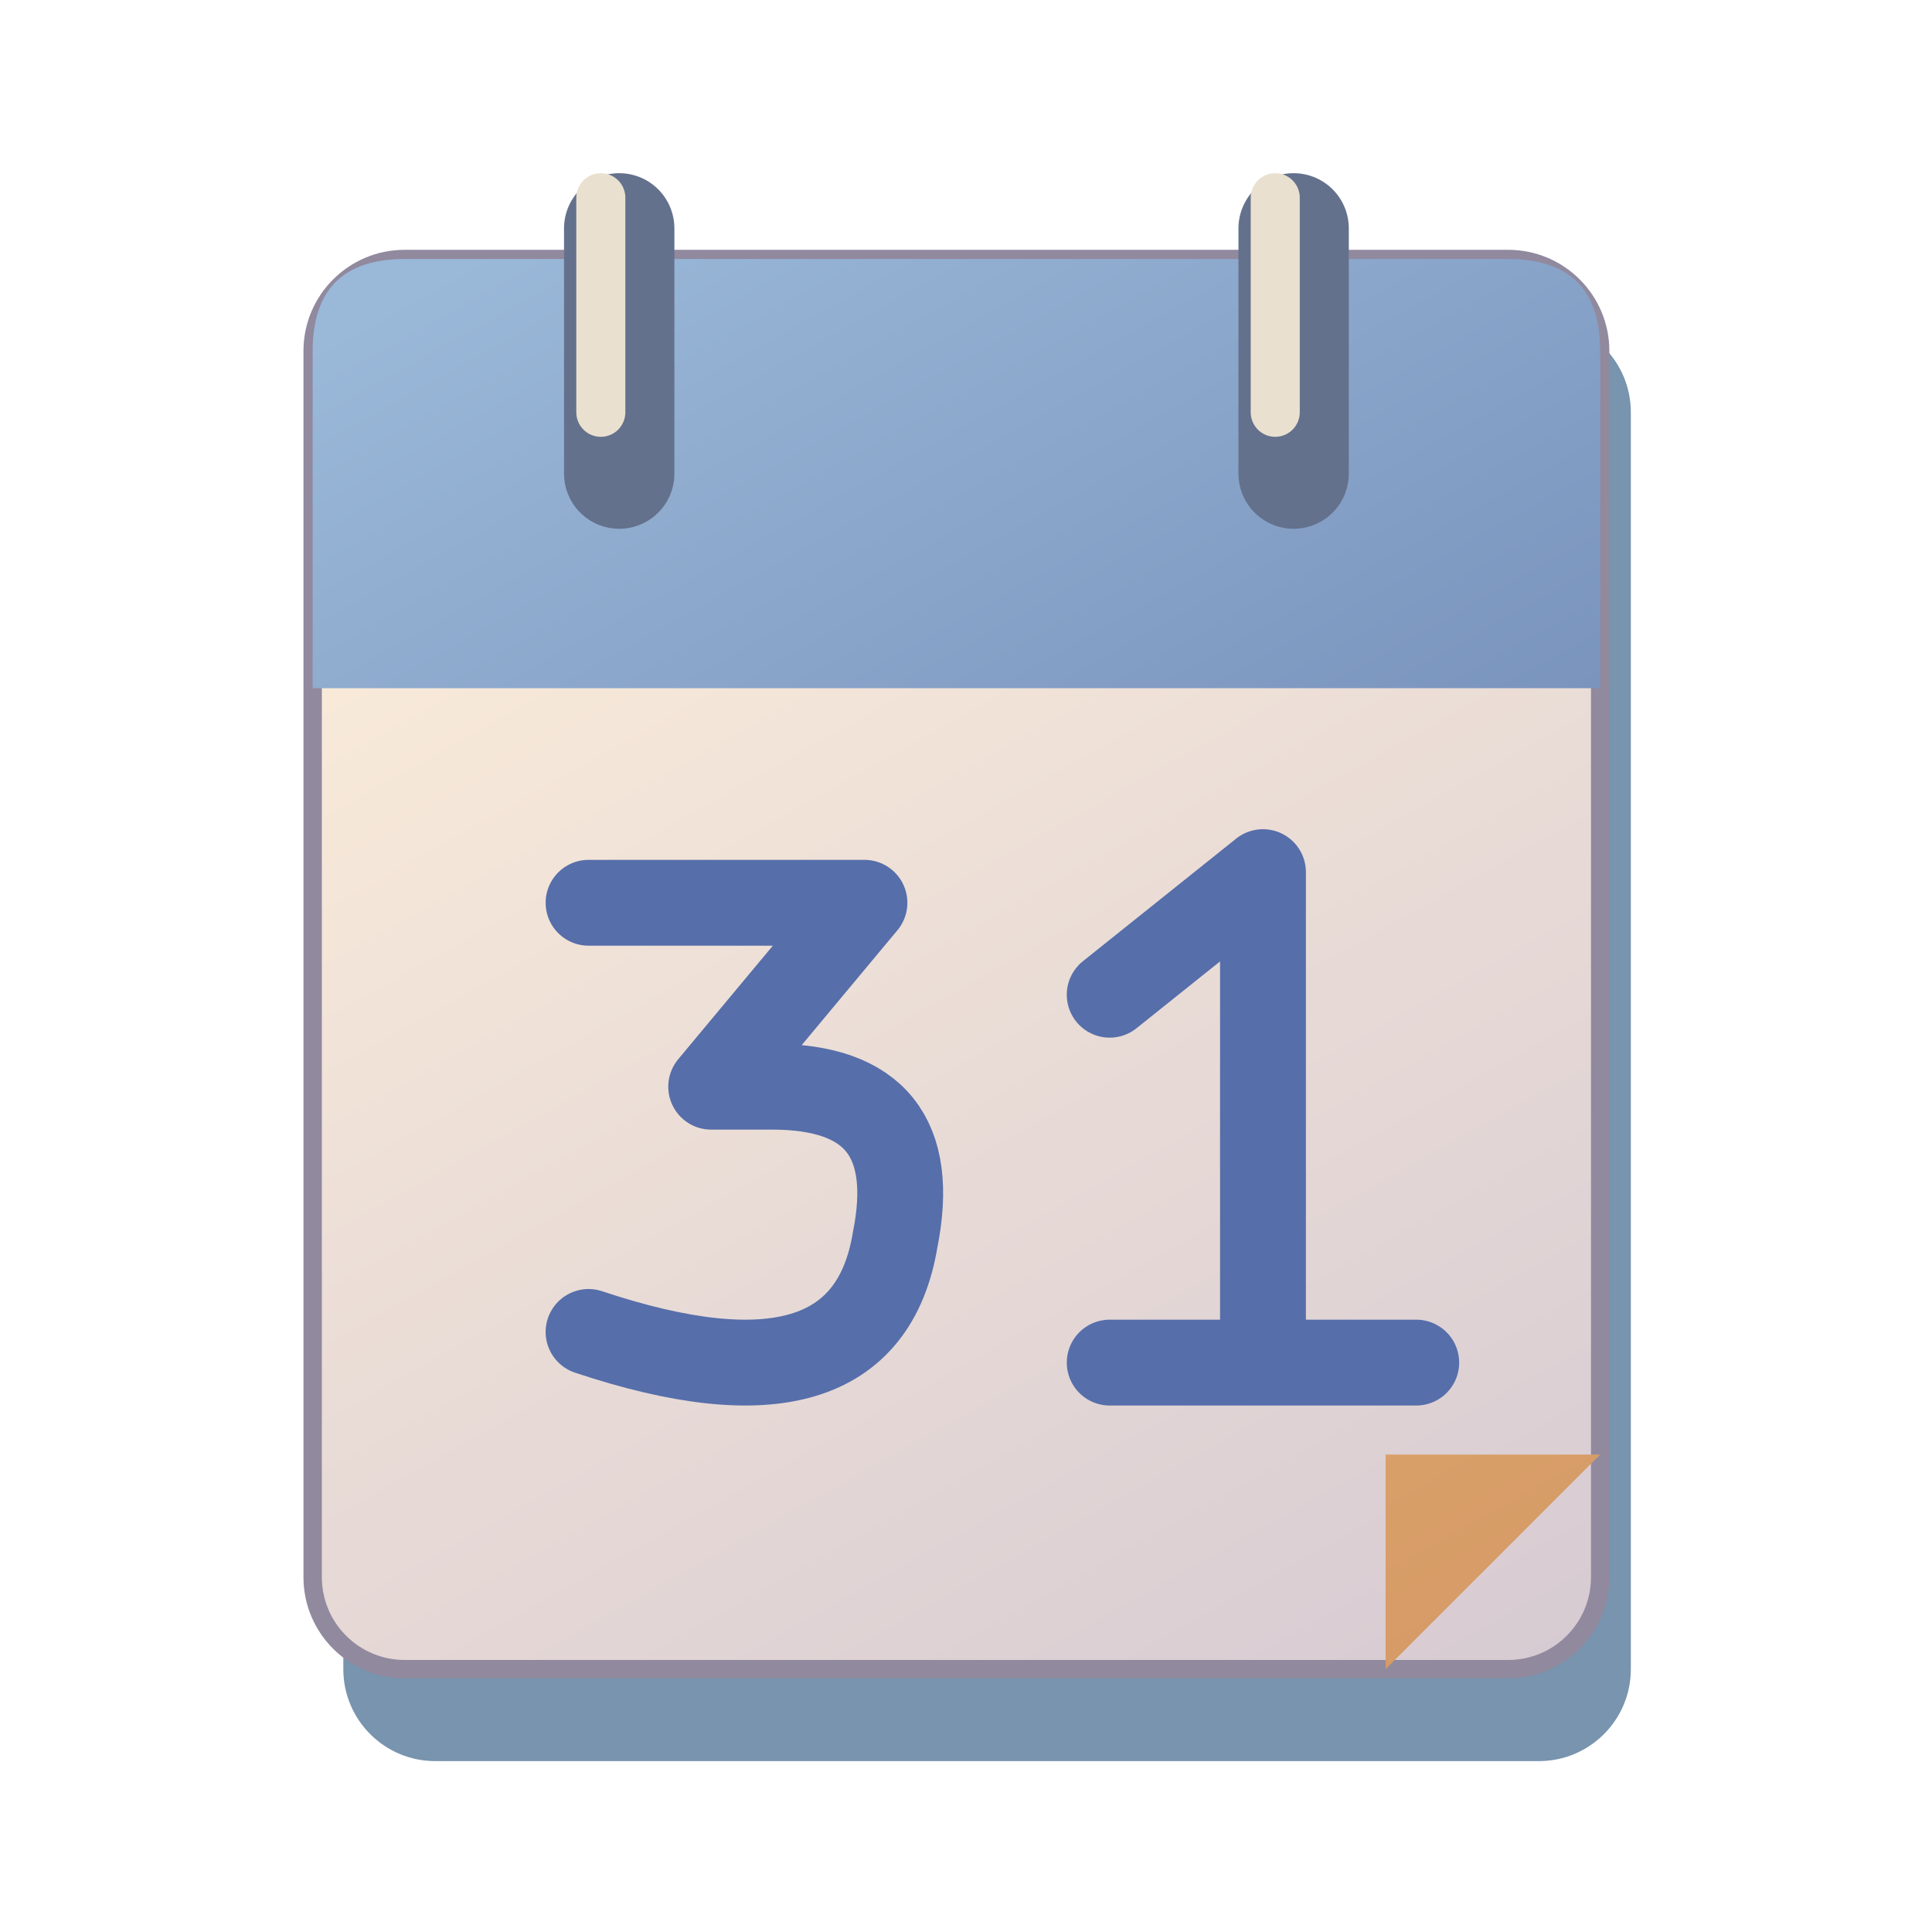
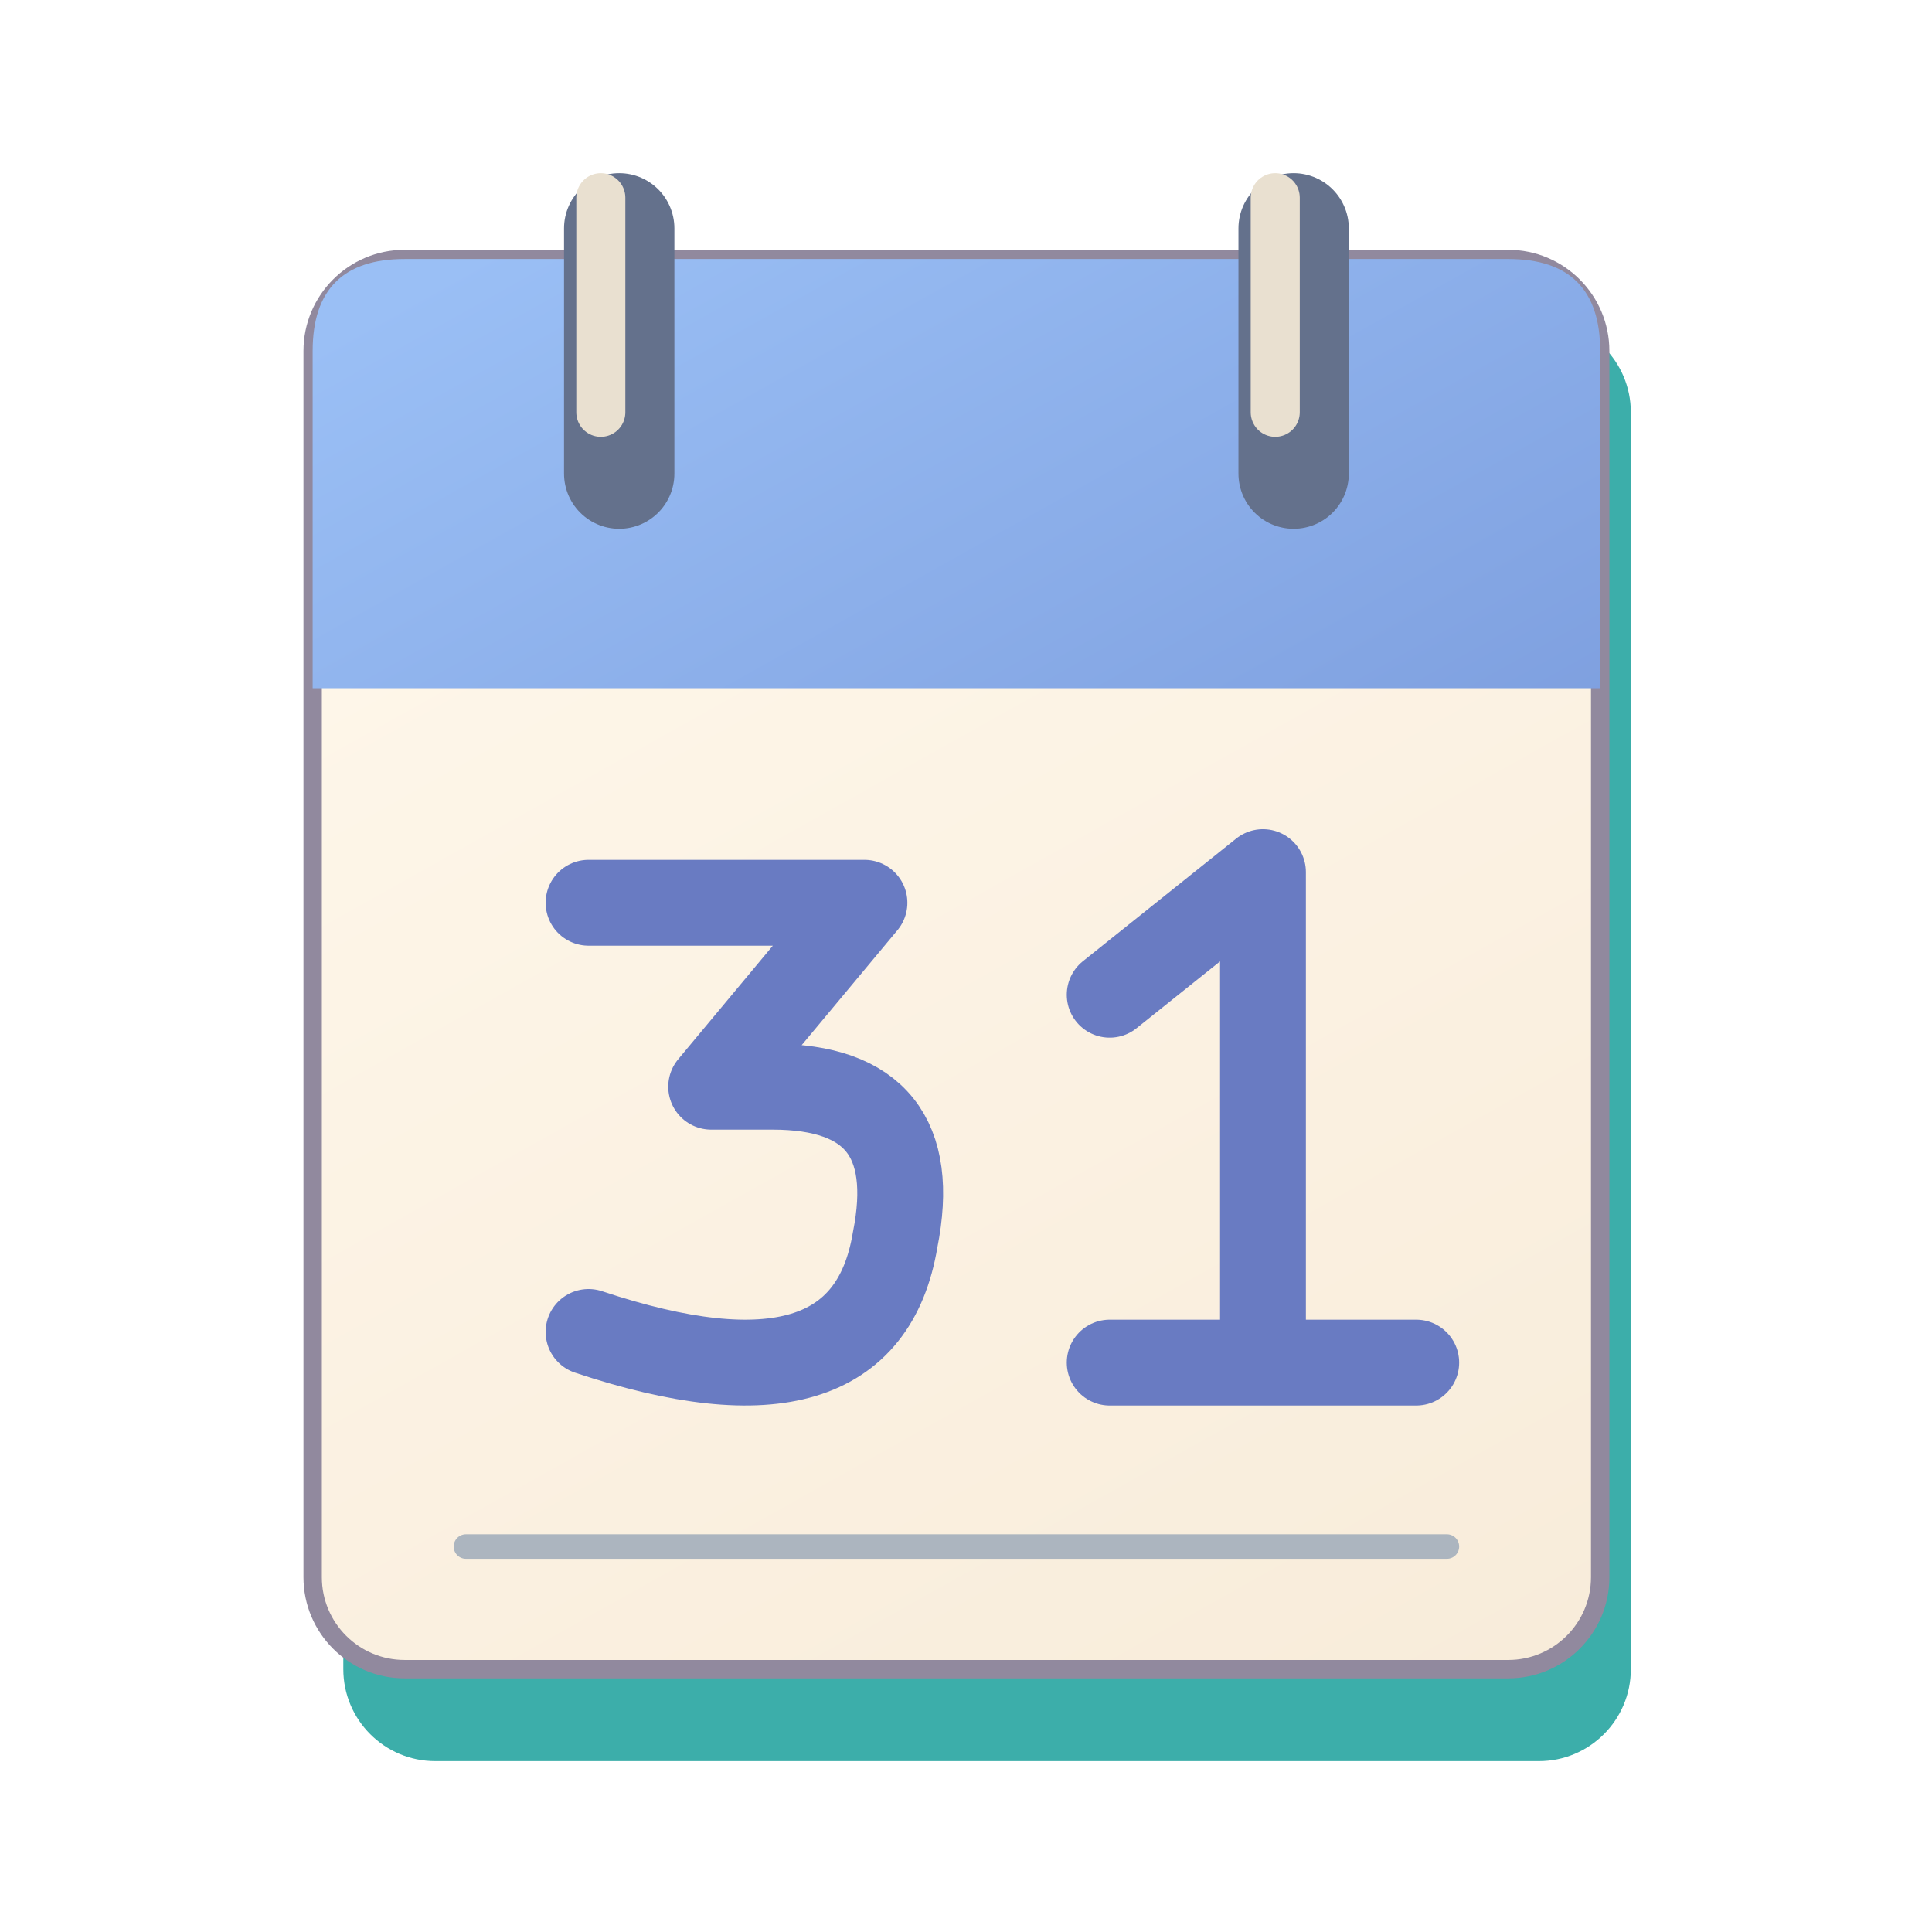
<svg xmlns="http://www.w3.org/2000/svg" width="64" height="64" viewBox="0 0 64 64">
  <g id="frameless-artwork" transform="translate(0.202395 0.456268) scale(1.015492)">
    <defs>
-       <linearGradient id="enamel" x1="0" y1="0" x2=".6" y2="1">
-         <stop stop-color="#f4c8d7" />
-         <stop offset=".4" stop-color="#e88bb6" />
-         <stop offset="1" stop-color="#b94e87" />
-       </linearGradient>
-       <linearGradient id="ink" x1="0" y1="0" x2="1" y2="1">
-         <stop stop-color="#f4c8d7" />
-         <stop offset=".6" stop-color="#e56ea1" />
-         <stop offset="1" stop-color="#b39bd9" />
-       </linearGradient>
-       <linearGradient id="gem" x1="0" y1="0" x2="1" y2="1">
-         <stop stop-color="#d9c3f2" />
-         <stop offset=".5" stop-color="#9272ba" />
-         <stop offset="1" stop-color="#71385f" />
-       </linearGradient>
-     </defs>
+  </defs>
    <g stroke-linecap="round" stroke-linejoin="round" />
    <defs>
      <linearGradient id="s-paper" gradientUnits="userSpaceOnUse" x1="15" y1="8" x2="43" y2="58">
-         <stop stop-color="#fff0da" />
-         <stop offset="1" stop-color="#d7cbd3" />
-       </linearGradient>
-       <linearGradient id="s-jade" gradientUnits="userSpaceOnUse" x1="15" y1="8" x2="43" y2="58">
-         <stop stop-color="#88cdb9" />
-         <stop offset="1" stop-color="#44878c" />
-       </linearGradient>
-       <linearGradient id="s-blue" gradientUnits="userSpaceOnUse" x1="15" y1="8" x2="43" y2="58">
-         <stop stop-color="#9ab8d8" />
-         <stop offset="1" stop-color="#5d74a5" />
-       </linearGradient>
-       <linearGradient id="s-violet" gradientUnits="userSpaceOnUse" x1="15" y1="8" x2="43" y2="58">
-         <stop stop-color="#b3a1d9" />
-         <stop offset="1" stop-color="#8274a9" />
+         <stop stop-color="#fff8ec" />
+         <stop offset="1" stop-color="#f8ecda" />
      </linearGradient>
      <linearGradient id="s-rose" gradientUnits="userSpaceOnUse" x1="15" y1="8" x2="43" y2="58">
-         <stop stop-color="#eca2bc" />
-         <stop offset="1" stop-color="#b66696" />
-       </linearGradient>
-       <linearGradient id="s-copper" gradientUnits="userSpaceOnUse" x1="15" y1="8" x2="43" y2="58">
-         <stop stop-color="#f0c582" />
-         <stop offset="1" stop-color="#d59965" />
-       </linearGradient>
-       <linearGradient id="s-steel" gradientUnits="userSpaceOnUse" x1="15" y1="8" x2="43" y2="58">
-         <stop stop-color="#cbd9d9" />
-         <stop offset="1" stop-color="#8298b0" />
-       </linearGradient>
-       <linearGradient id="s-coral" gradientUnits="userSpaceOnUse" x1="15" y1="8" x2="43" y2="58">
-         <stop stop-color="#ef9b83" />
-         <stop offset="1" stop-color="#cc697c" />
-       </linearGradient>
-       <linearGradient id="screen-glass" gradientUnits="userSpaceOnUse" x1="32" y1="10" x2="32" y2="45">
-         <stop stop-color="#42516c" />
-         <stop offset="1" stop-color="#29283e" />
-       </linearGradient>
-       <linearGradient id="rubber-handle" gradientUnits="userSpaceOnUse" x1="32" y1="8" x2="32" y2="24">
-         <stop stop-color="#ee9c91" />
-         <stop offset=".45" stop-color="#e87f8d" />
-         <stop offset="1" stop-color="#b85c7b" />
+         <stop stop-color="#9abff5" />
+         <stop offset="1" stop-color="#6785cd" />
      </linearGradient>
    </defs>
    <g data-material="authored" stroke-linecap="round" stroke-linejoin="round">
-       <rect x="11" y="10" width="42" height="47" rx="3" fill="#7894ae" />
+       <rect x="11" y="10" width="42" height="47" rx="3" fill="#3caeaa" />
      <rect x="10" y="8" width="42" height="46" rx="3" fill="url(#s-paper)" stroke="#91899e" stroke-width="0.6" />
-       <path d="M13 8H49Q52 8 52 11V22H10V11Q10 8 13 8Z" fill="url(#s-blue)" />
+       <path d="M13 8H49Q52 8 52 11V22H10V11Q10 8 13 8Z" fill="url(#s-rose)" />
      <path d="M20 7V15M42 7V15" fill="none" stroke="#64718c" stroke-width="3.6" />
      <path d="M19.4 6V13M41.4 6V13" fill="none" stroke="#e9e0d0" stroke-width="1.6" />
-       <path d="M19 29H28L23 35H25Q30 35 29 40Q28 46 19 43M36 32 41 28V44M36 44H46" fill="none" stroke="#566eaa" stroke-width="2.8" />
-       <path d="M45 47H52L45 54Z" fill="url(#s-copper)" />
+       <path d="M19 29H28L23 35H25Q30 35 29 40Q28 46 19 43M36 32 41 28V44M36 44H46" fill="none" stroke="#697bc2" stroke-width="2.8" />
+       <path d="M15 50H47" fill="none" stroke="#acb5bf" stroke-width="0.8" />
    </g>
  </g>
</svg>
